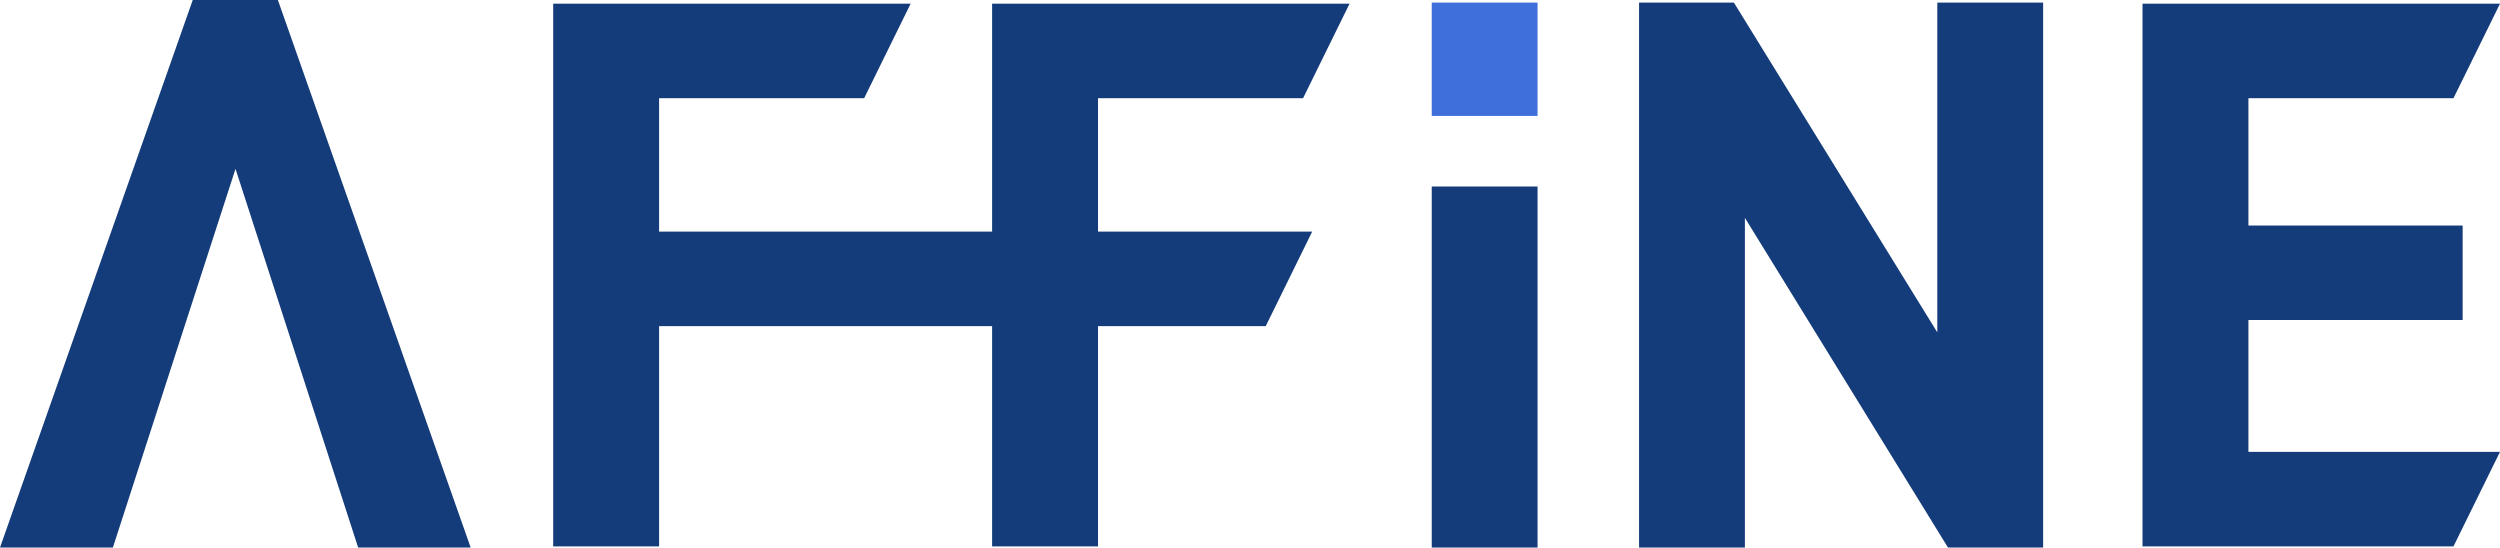
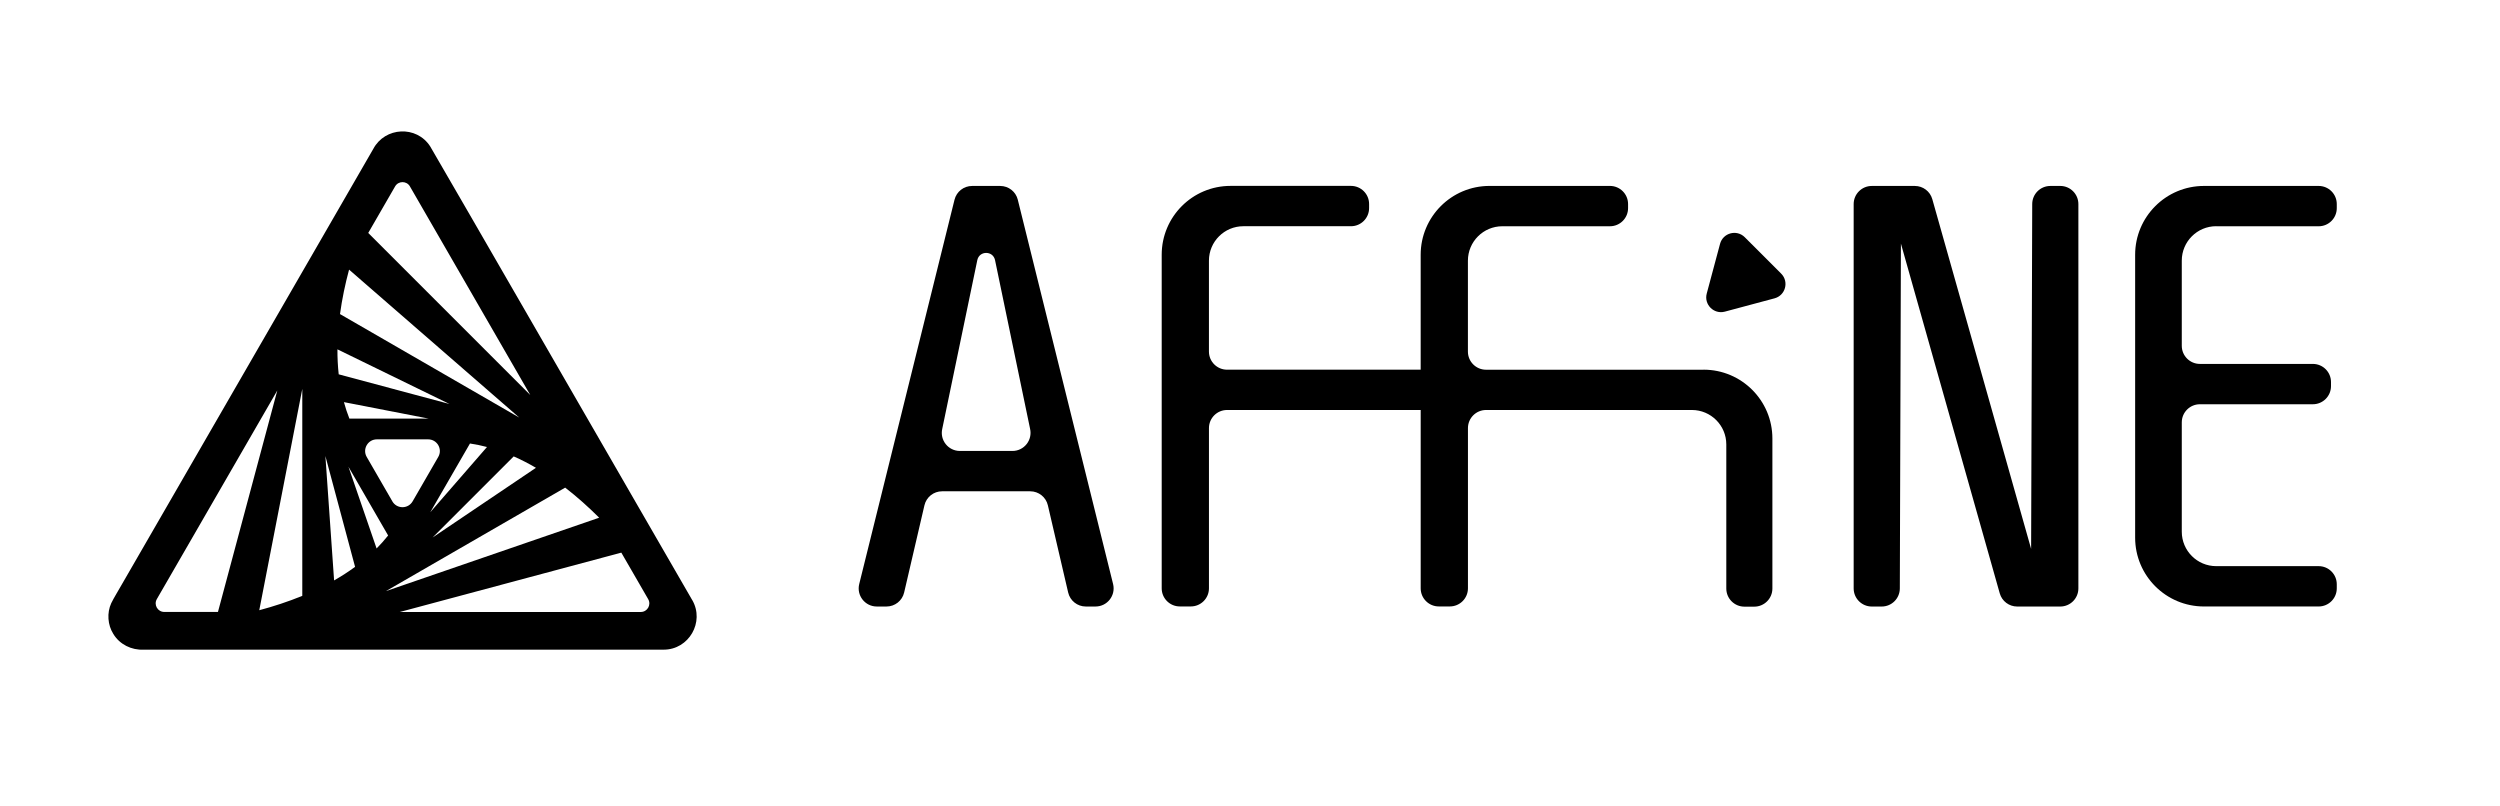
- <svg xmlns="http://www.w3.org/2000/svg" id="Layer_2" data-name="Layer 2" viewBox="0 0 601.7 131.78">
+ <svg xmlns="http://www.w3.org/2000/svg" id="Layer_2" viewBox="0 0 1459.61 470">
  <defs>
-     <style>
-       .cls-1 {
-         fill: #153c7a;
-       }
- 
-       .cls-2 {
-         fill: #3e6fdb;
-       }
-     </style>
+     <style>.cls-1{fill:none;}</style>
  </defs>
-   <g id="_图层_1" data-name="图层 1">
-     <g>
-       <polygon class="cls-1" points="466.27 79.99 417.31 .62 394.49 .62 394.49 131.78 419.96 131.78 419.96 52.43 468.84 131.78 491.74 131.78 491.74 .62 466.27 .62 466.27 79.99" />
-       <polygon class="cls-1" points="46.39 0 0 131.78 27.17 131.78 56.68 40.64 86.2 131.78 113.28 131.78 66.88 0 46.39 0" />
-       <polygon class="cls-1" points="313.62 23.64 324.81 .89 238.78 .89 238.78 55.74 158.63 55.74 158.63 23.64 207.98 23.64 219.17 .89 133.14 .89 133.14 131.51 158.63 131.51 158.63 78.49 238.78 78.49 238.78 131.51 264.27 131.51 264.27 78.49 301.24 78.49 304.64 78.49 315.82 55.74 312.42 55.74 264.27 55.74 264.27 23.64 313.62 23.64" />
-       <polygon class="cls-1" points="541.15 77.01 592.71 77.01 592.71 54.28 541.15 54.28 541.15 23.64 590.5 23.64 601.7 .89 515.66 .89 515.66 131.51 590.5 131.51 601.7 108.75 541.15 108.75 541.15 77.01" />
-       <rect class="cls-1" x="344.59" y="44.89" width="25.47" height="86.89" />
-       <rect class="cls-2" x="344.59" y=".62" width="25.47" height="27.28" />
-     </g>
+   <g id="_6_export">
+     <path id="logo-black" d="m404.14,350.34c-5.95-10.33-15.86-27.48-25.65-44.42-2.97-5.14-5.92-10.25-8.75-15.15-5.82-10.08-11.12-19.27-14.9-25.83-26.23-45.33-77.87-135.08-103.67-179.46-7.95-12.37-26.37-11.39-33.21,1.42-7.76,13.45-16.3,28.24-25.32,43.87-2.86,4.96-5.78,10.01-8.73,15.12-37.58,65.08-81.56,141.26-112.89,195.52-1.6,2.9-4.58,7.63-6.07,10.76-2.61,5.65-2.1,12.69,1.19,17.91,3.71,6.18,10.65,9.57,17.74,9.22,8.53,0,26.62-.01,50.01,0,5.55,0,11.4,0,17.49,0,81.33,0,205.57.05,236.06,0,14.81.03,24.1-16.21,16.72-28.97Zm-175.07-57.64l-14.97-25.93c-2.63-4.56.66-10.26,5.92-10.26h29.94c5.27,0,8.56,5.7,5.92,10.26l-14.97,25.93c-2.63,4.56-9.21,4.56-11.85,0Zm-25.08-48.29c-1.24-3.16-2.31-6.37-3.19-9.63l49.53,9.63h-46.34Zm22.62,68.22c-2.11,2.66-4.36,5.19-6.74,7.59l-16.43-47.71,23.16,40.12Zm47.78-53.7c3.35.5,6.67,1.19,9.93,2.05l-33.1,38.08,23.17-40.13Zm-76.64-40.4c-.53-4.82-.76-9.69-.74-14.57l65.41,31.91-64.68-17.33Zm-7.76,47.77l17.32,64.65c-3.91,2.87-8.01,5.51-12.25,7.93l-5.08-72.58Zm109.93.17c4.44,1.95,8.77,4.19,12.99,6.65l-60.34,40.7,47.35-47.35Zm-101.41-83.09c1.2-8.86,3.05-17.59,5.29-25.96l99.37,86.38-104.65-60.42Zm-22.02,164.51c-8.27,3.39-16.75,6.15-25.12,8.39l25.12-129.23v120.84Zm153.49-63.19c7.07,5.47,13.71,11.44,19.84,17.56l-124.49,42.86,104.65-60.42Zm-90.64-175.85c18.32,31.79,44.92,77.89,70.26,121.77l-94.61-94.61c5.56-9.62,10.83-18.75,15.69-27.18,1.93-3.33,6.73-3.33,8.66,0Zm-147.77,240.92c5.21-8.99,12.37-21.32,13.96-24.16,15.08-26.12,35.39-61.29,56.37-97.63l-34.65,129.3c-12.41,0-23.11,0-31.35,0-3.85,0-6.26-4.17-4.33-7.5Zm282.54,7.53c-28.89,0-84.98,0-140.67,0l129.31-34.65c6.78,11.74,12.21,21.14,15.69,27.16,1.93,3.33-.48,7.49-4.32,7.49Z" />
+     <rect class="cls-1" width="1459.61" height="470" />
+     <path d="m594.24,116.6c-1.17-4.72-5.41-8.03-10.27-8.03h-16.41c-4.86,0-9.1,3.31-10.27,8.03l-55.64,224.39c-1.65,6.67,3.39,13.12,10.27,13.12h5.66c4.92,0,9.19-3.39,10.3-8.18l11.85-50.91c1.11-4.79,5.38-8.18,10.3-8.18h51.46c4.92,0,9.19,3.39,10.3,8.18l11.85,50.91c1.11,4.79,5.38,8.18,10.3,8.18h5.66c6.87,0,11.92-6.45,10.27-13.12l-55.64-224.39Zm-3.15,146.69h-30.65c-6.81,0-11.85-6.34-10.3-12.97l20.48-98.57c1.27-5.45,9.03-5.45,10.3,0l20.48,98.57c1.54,6.63-3.49,12.97-10.3,12.97Z" />
+     <path d="m994.58,215.86h-126.97c-5.84,0-10.58-4.74-10.58-10.58v-53.08c0-11.1,9-20.1,20.1-20.1h62.83c5.84,0,10.58-4.74,10.58-10.58v-2.39c0-5.84-4.74-10.58-10.58-10.58h-70.32c-22.2,0-40.19,18-40.19,40.19v67.1h-113.04c-5.84,0-10.58-4.74-10.58-10.58v-53.08c0-11.1,9-20.1,20.1-20.1h62.83c5.84,0,10.58-4.74,10.58-10.58v-2.39c0-5.84-4.74-10.58-10.58-10.58h-70.32c-22.2,0-40.19,18-40.19,40.19v194.77c0,5.84,4.74,10.58,10.58,10.58h6.43c5.84,0,10.58-4.74,10.58-10.58v-93.54c0-5.84,4.74-10.58,10.58-10.58h113.04v104.12c0,5.84,4.74,10.58,10.58,10.58h6.43c5.84,0,10.58-4.74,10.58-10.58v-93.54c0-5.84,4.74-10.58,10.58-10.58h120.16c11.1,0,20.1,9,20.1,20.1v84.14c0,5.84,4.74,10.58,10.58,10.58h5.75c5.84,0,10.58-4.74,10.58-10.58v-87.59c0-22.2-18-40.19-40.19-40.19Z" />
+     <path d="m1202.87,108.57h-5.79c-5.83,0-10.56,4.72-10.58,10.54l-.64,201.36-57.7-204.2c-1.29-4.56-5.44-7.7-10.18-7.7h-25.15c-5.84,0-10.58,4.74-10.58,10.58v224.39c0,5.84,4.74,10.58,10.58,10.58h5.79c5.83,0,10.56-4.72,10.58-10.54l.64-201.36,57.7,204.2c1.29,4.56,5.44,7.7,10.18,7.7h25.15c5.84,0,10.58-4.74,10.58-10.58V119.14c0-5.84-4.74-10.58-10.58-10.58Z" />
+     <path d="m1293.92,132.11h59.81c5.84,0,10.58-4.74,10.58-10.58v-2.39c0-5.84-4.74-10.58-10.58-10.58h-66.95c-22.2,0-40.19,18-40.19,40.19v165.15c0,22.2,18,40.19,40.19,40.19h66.95c5.84,0,10.58-4.74,10.58-10.58v-2.39c0-5.84-4.74-10.58-10.58-10.58h-59.81c-11.1,0-20.1-9-20.1-20.1v-63.84c0-5.84,4.74-10.58,10.58-10.58h65.96c5.84,0,10.58-4.74,10.58-10.58v-2.39c0-5.84-4.74-10.58-10.58-10.58h-65.96c-5.84,0-10.58-4.74-10.58-10.58v-49.72c0-11.1,9-20.1,20.1-20.1Z" />
+     <path d="m1018.67,138.5c-4.7-4.7-12.71-2.55-14.43,3.87l-7.77,29.01c-1.72,6.41,4.15,12.28,10.57,10.57l29.01-7.77c6.42-1.72,8.56-9.74,3.87-14.43l-21.23-21.23Z" />
  </g>
</svg>
